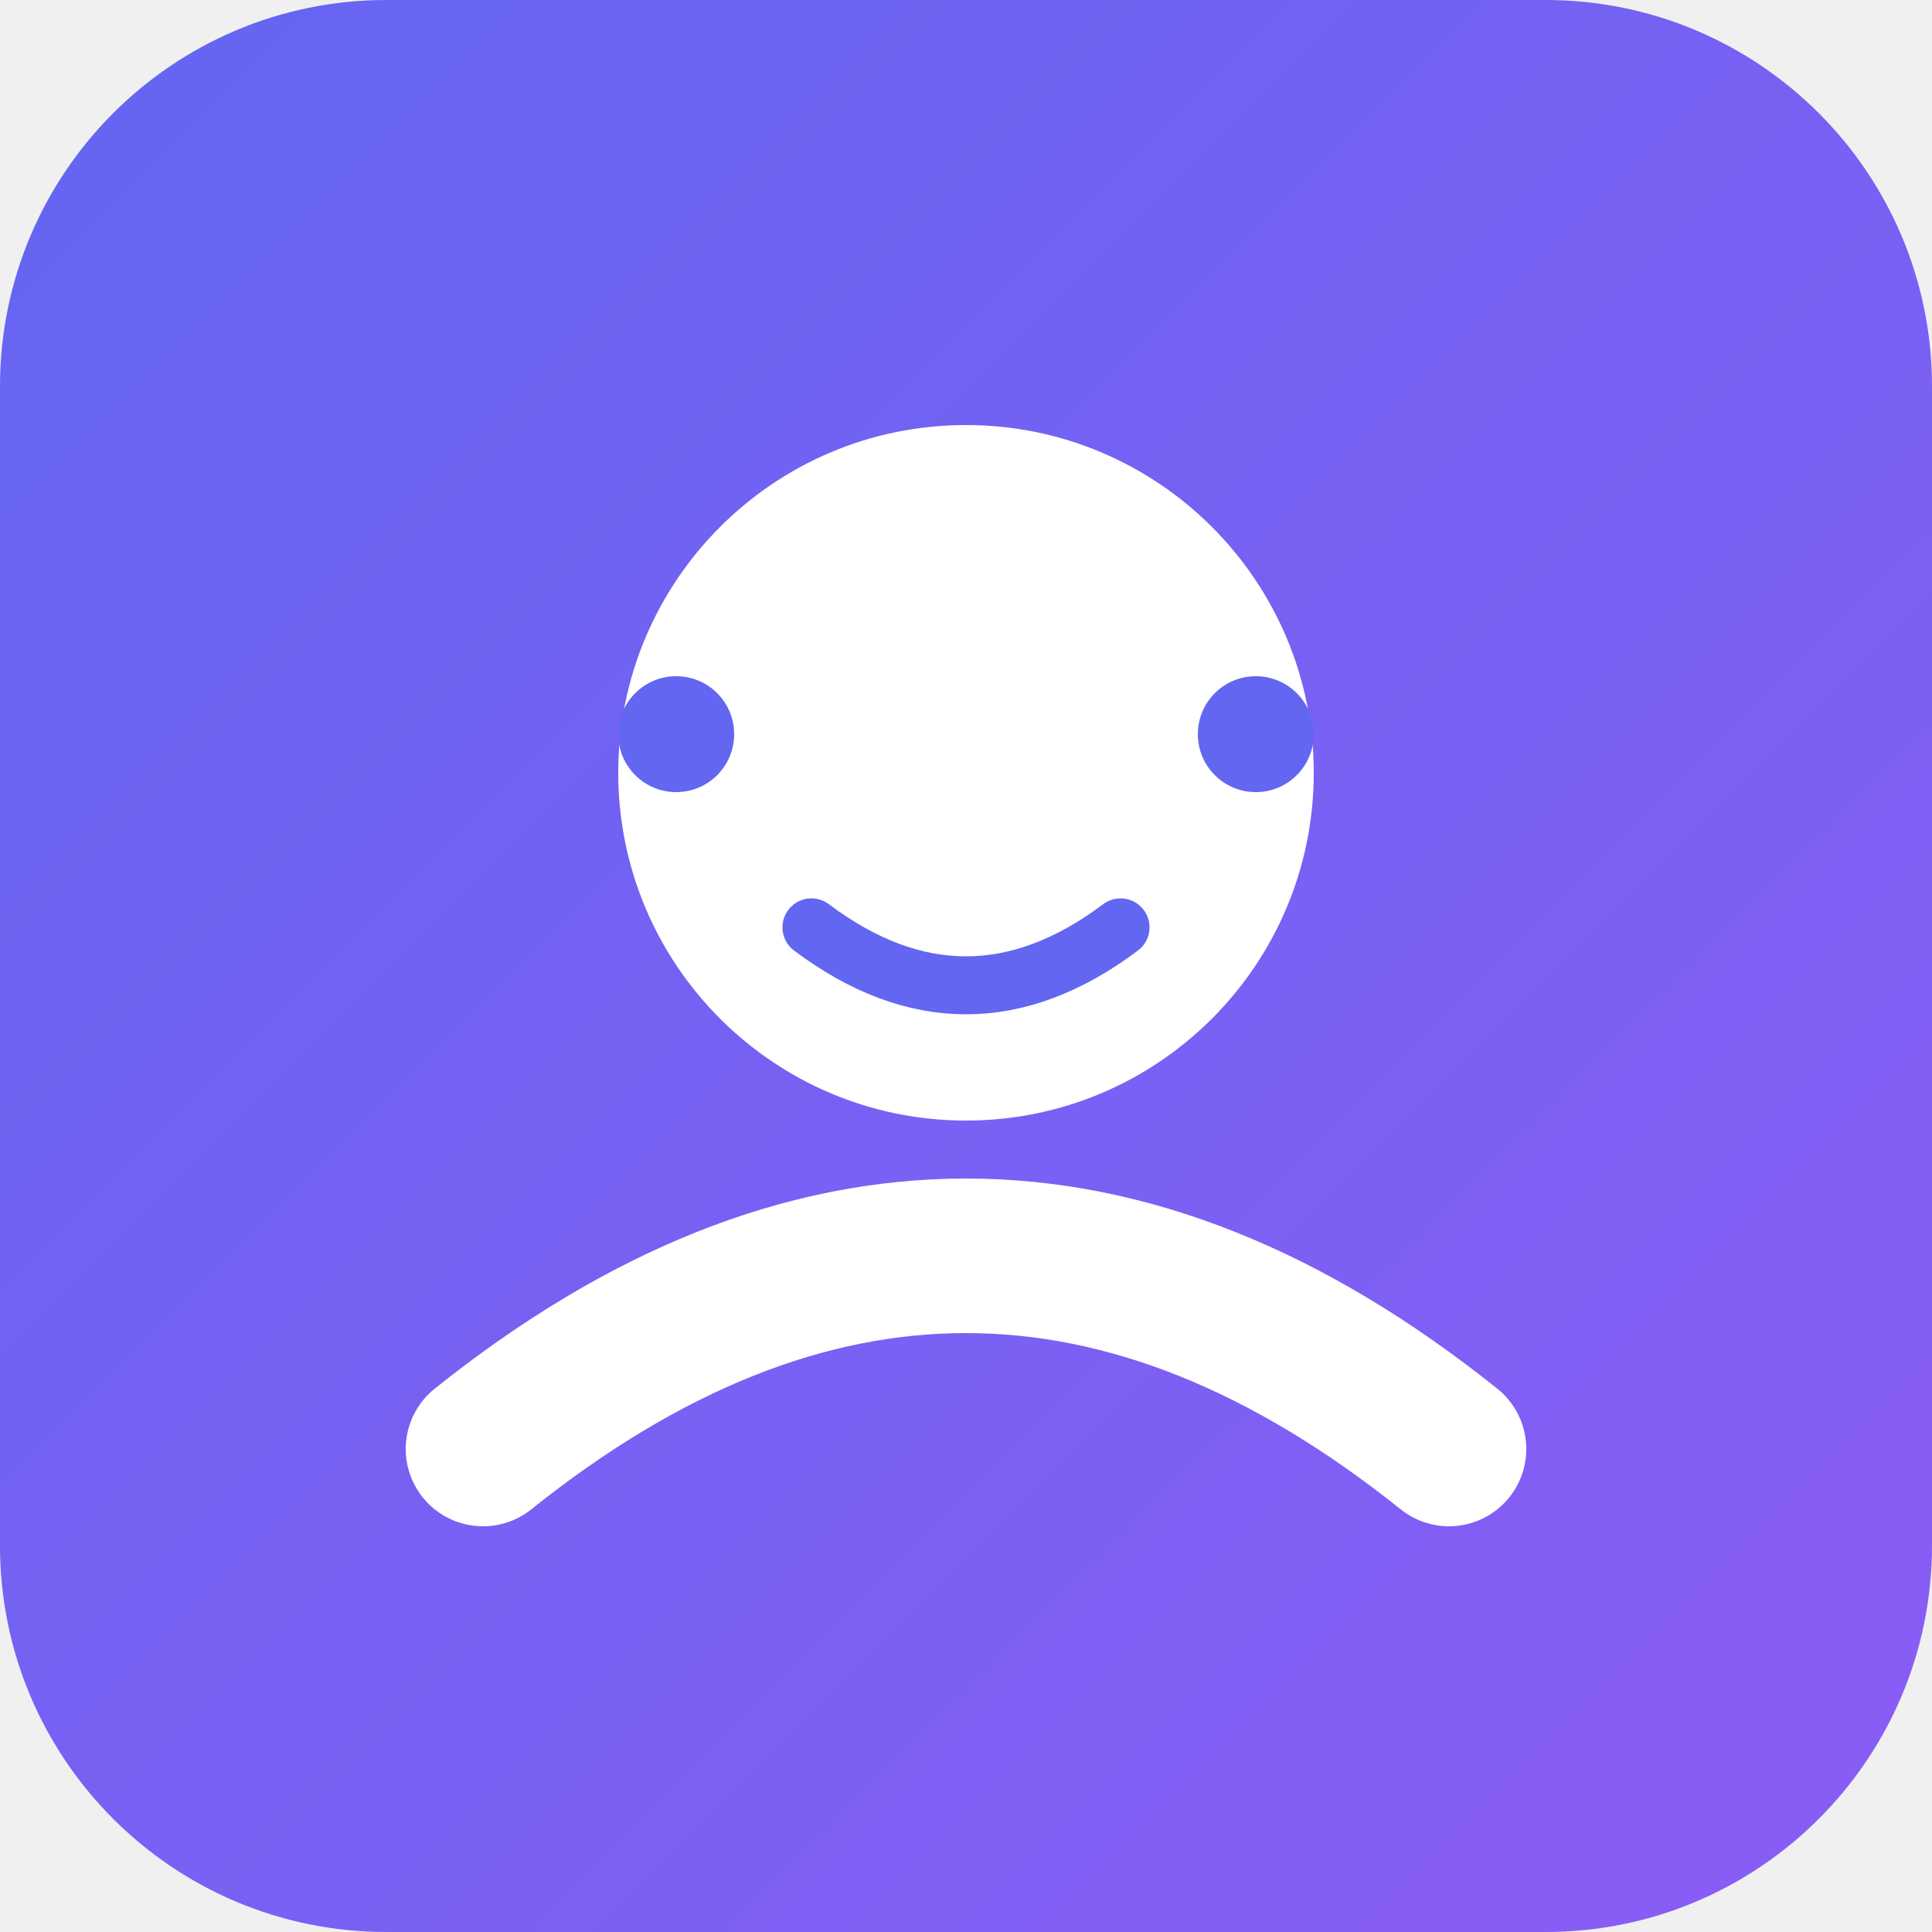
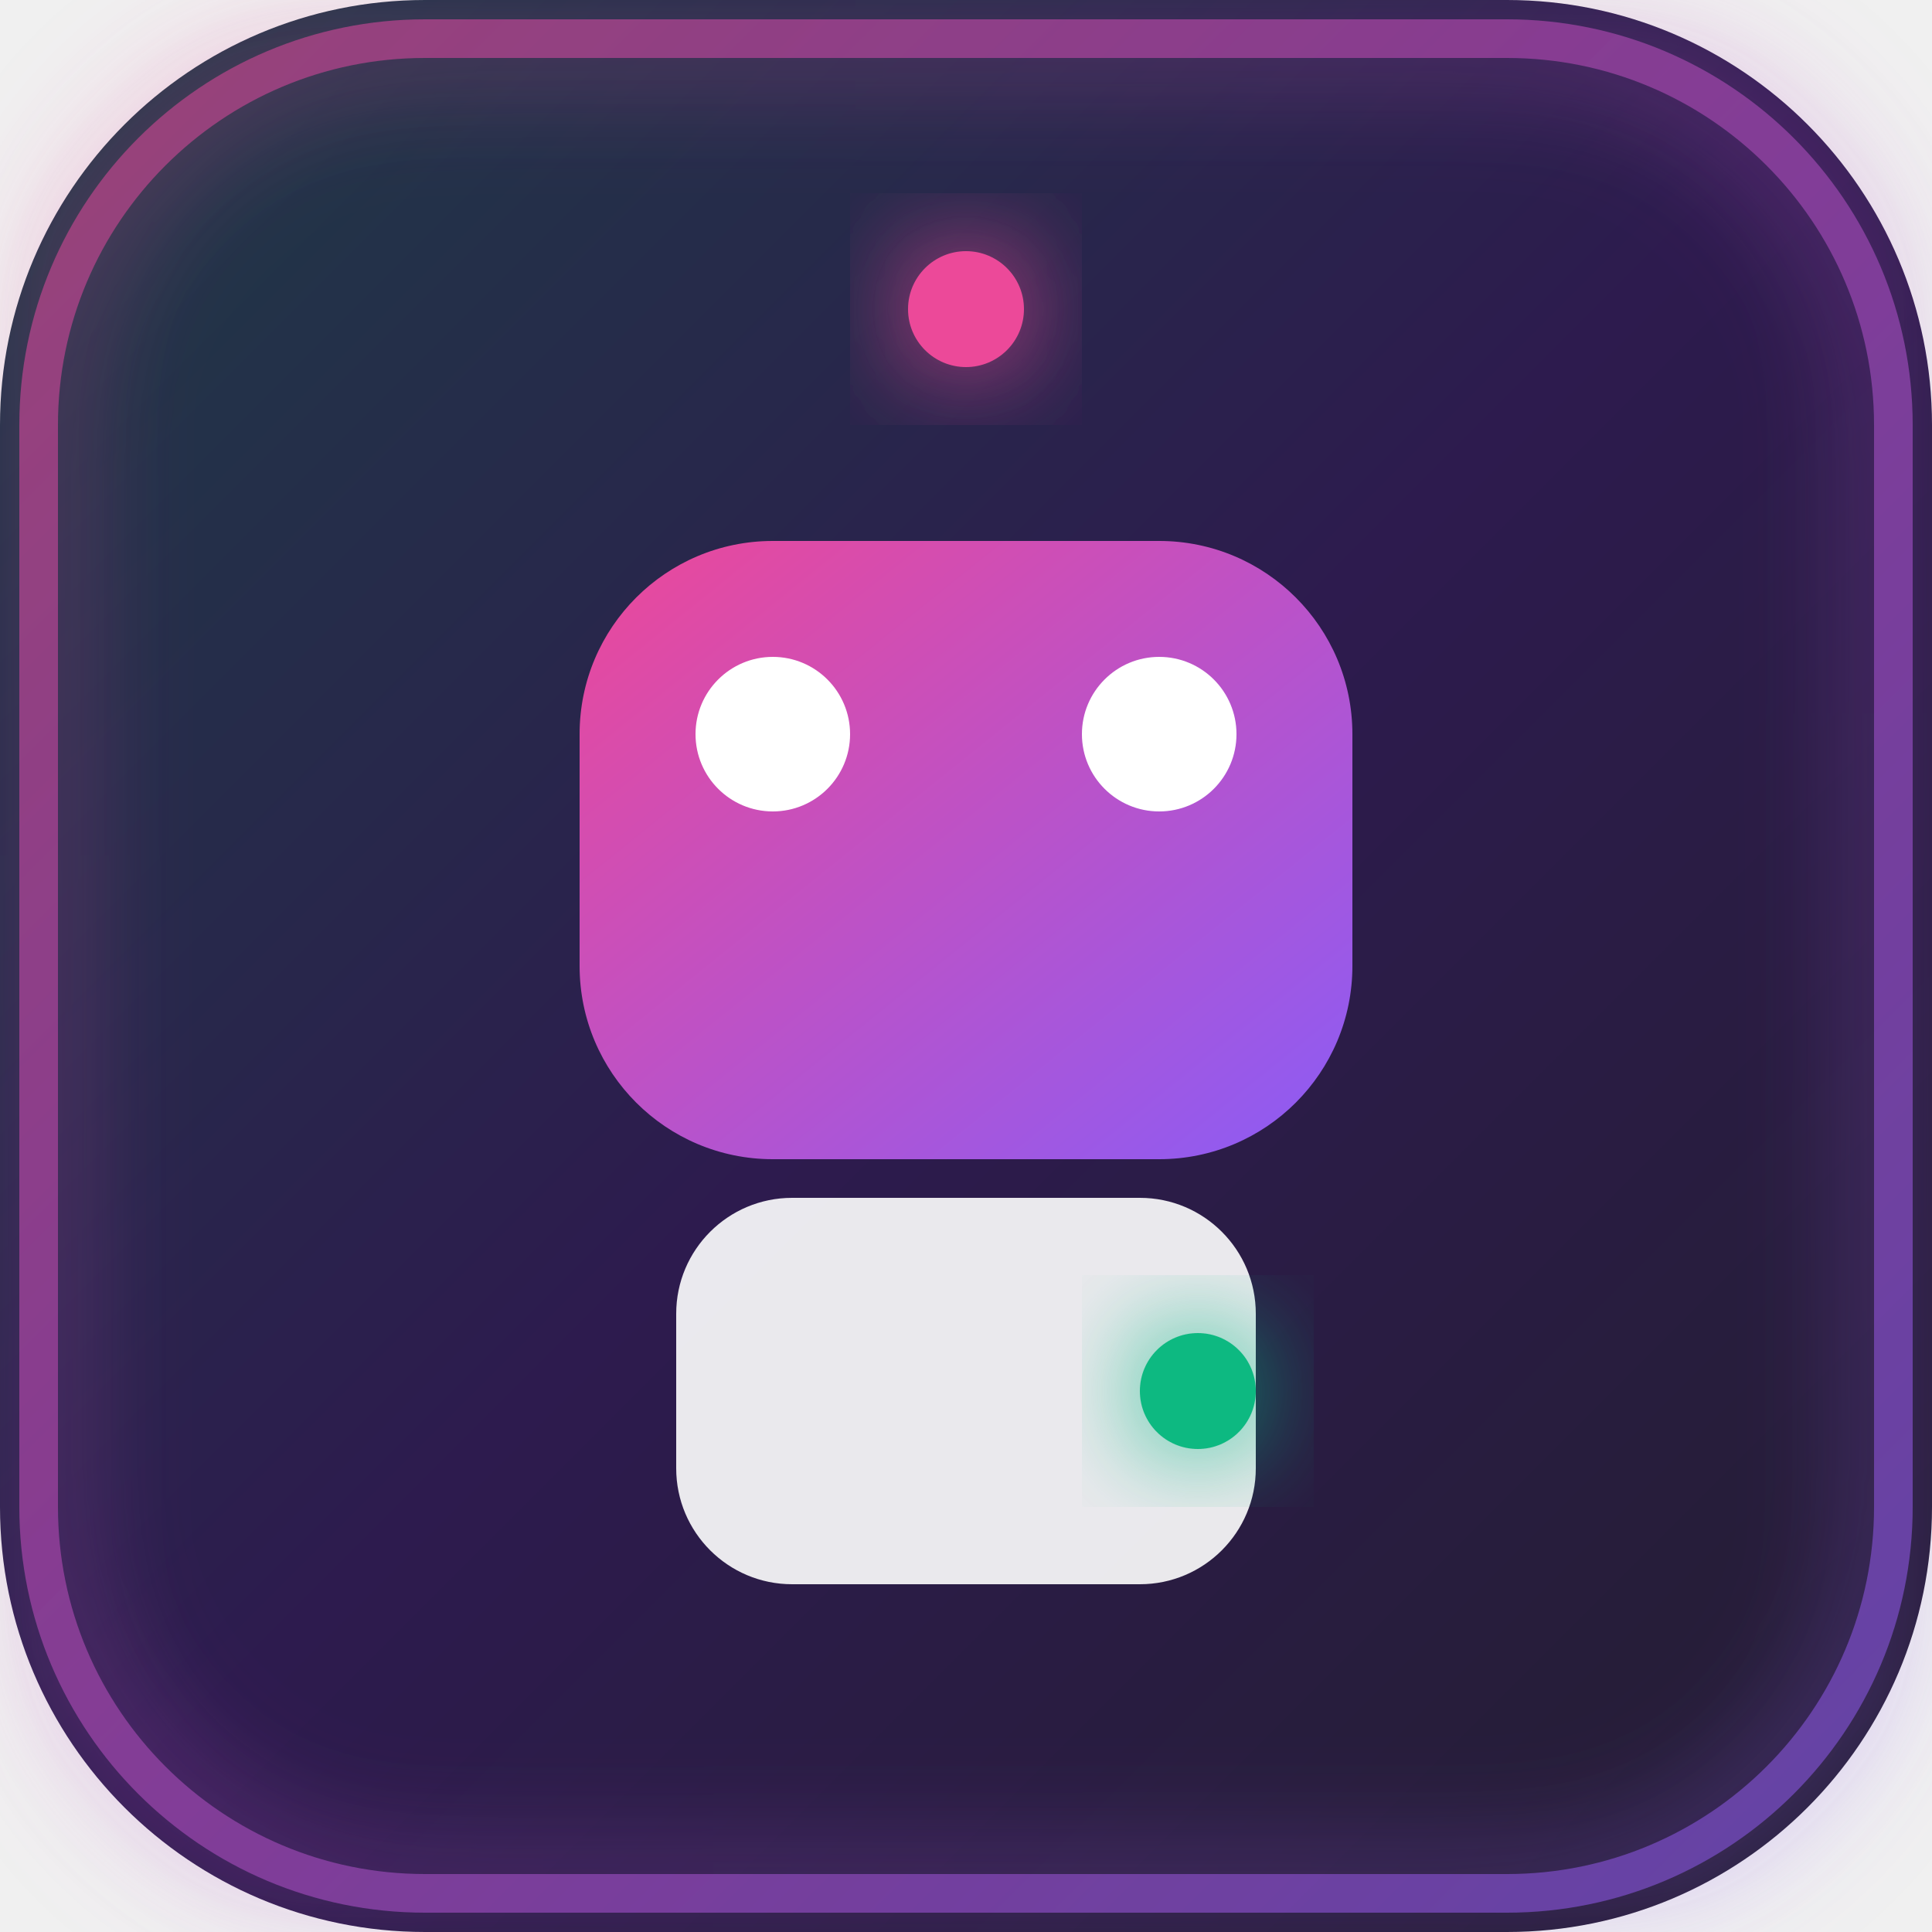
<svg xmlns="http://www.w3.org/2000/svg" viewBox="0 0 100 100">
  <defs>
-     <linearGradient id="g" x1="0%" y1="0%" x2="100%" y2="100%">
-       <stop offset="0%" style="stop-color:#6366f1" />
+     <linearGradient id="bg" x1="0%" y1="0%" x2="100%" y2="100%">
+       <stop offset="0%" style="stop-color:#1e3c46" />
+       <stop offset="50%" style="stop-color:#2d1b4e" />
+       <stop offset="100%" style="stop-color:#231e30" />
+     </linearGradient>
+     <linearGradient id="accent" x1="0%" y1="0%" x2="100%" y2="100%">
+       <stop offset="0%" style="stop-color:#ec4899" />
      <stop offset="100%" style="stop-color:#8b5cf6" />
    </linearGradient>
+     <filter id="glow" x="-50%" y="-50%" width="200%" height="200%">
+       <feGaussianBlur stdDeviation="3" result="coloredBlur" />
+       <feMerge>
+         <feMergeNode in="coloredBlur" />
+         <feMergeNode in="SourceGraphic" />
+       </feMerge>
+     </filter>
  </defs>
-   <rect width="100" height="100" rx="20" fill="url(#g)" />
-   <circle cx="50" cy="40" r="18" fill="white" />
-   <path d="M25 75 Q50 55 75 75" stroke="white" stroke-width="8" fill="none" stroke-linecap="round" />
-   <circle cx="35" cy="38" r="3" fill="#6366f1" />
-   <circle cx="65" cy="38" r="3" fill="#6366f1" />
-   <path d="M42 48 Q50 54 58 48" stroke="#6366f1" stroke-width="3" fill="none" stroke-linecap="round" />
+   <rect width="100" height="100" rx="22" fill="url(#bg)" />
+   <rect x="2" y="2" width="96" height="96" rx="20" fill="none" stroke="url(#accent)" stroke-width="2" opacity="0.6" filter="url(#glow)" />
+   <g transform="translate(50, 50)">
+     <rect x="-20" y="-22" width="40" height="32" rx="10" fill="url(#accent)" />
+     <line x1="0" y1="-22" x2="0" y2="-32" stroke="url(#accent)" stroke-width="3" stroke-linecap="round" />
+     <circle cx="0" cy="-34" r="3" fill="#ec4899" filter="url(#glow)" />
+     <circle cx="-10" cy="-12" r="4" fill="white" />
+     <circle cx="10" cy="-12" r="4" fill="white" />
+     <rect x="-15" y="12" width="30" height="20" rx="6" fill="white" opacity="0.9" />
+     <circle cx="12" cy="22" r="3" fill="#10b981" filter="url(#glow)" />
+   </g>
</svg>
